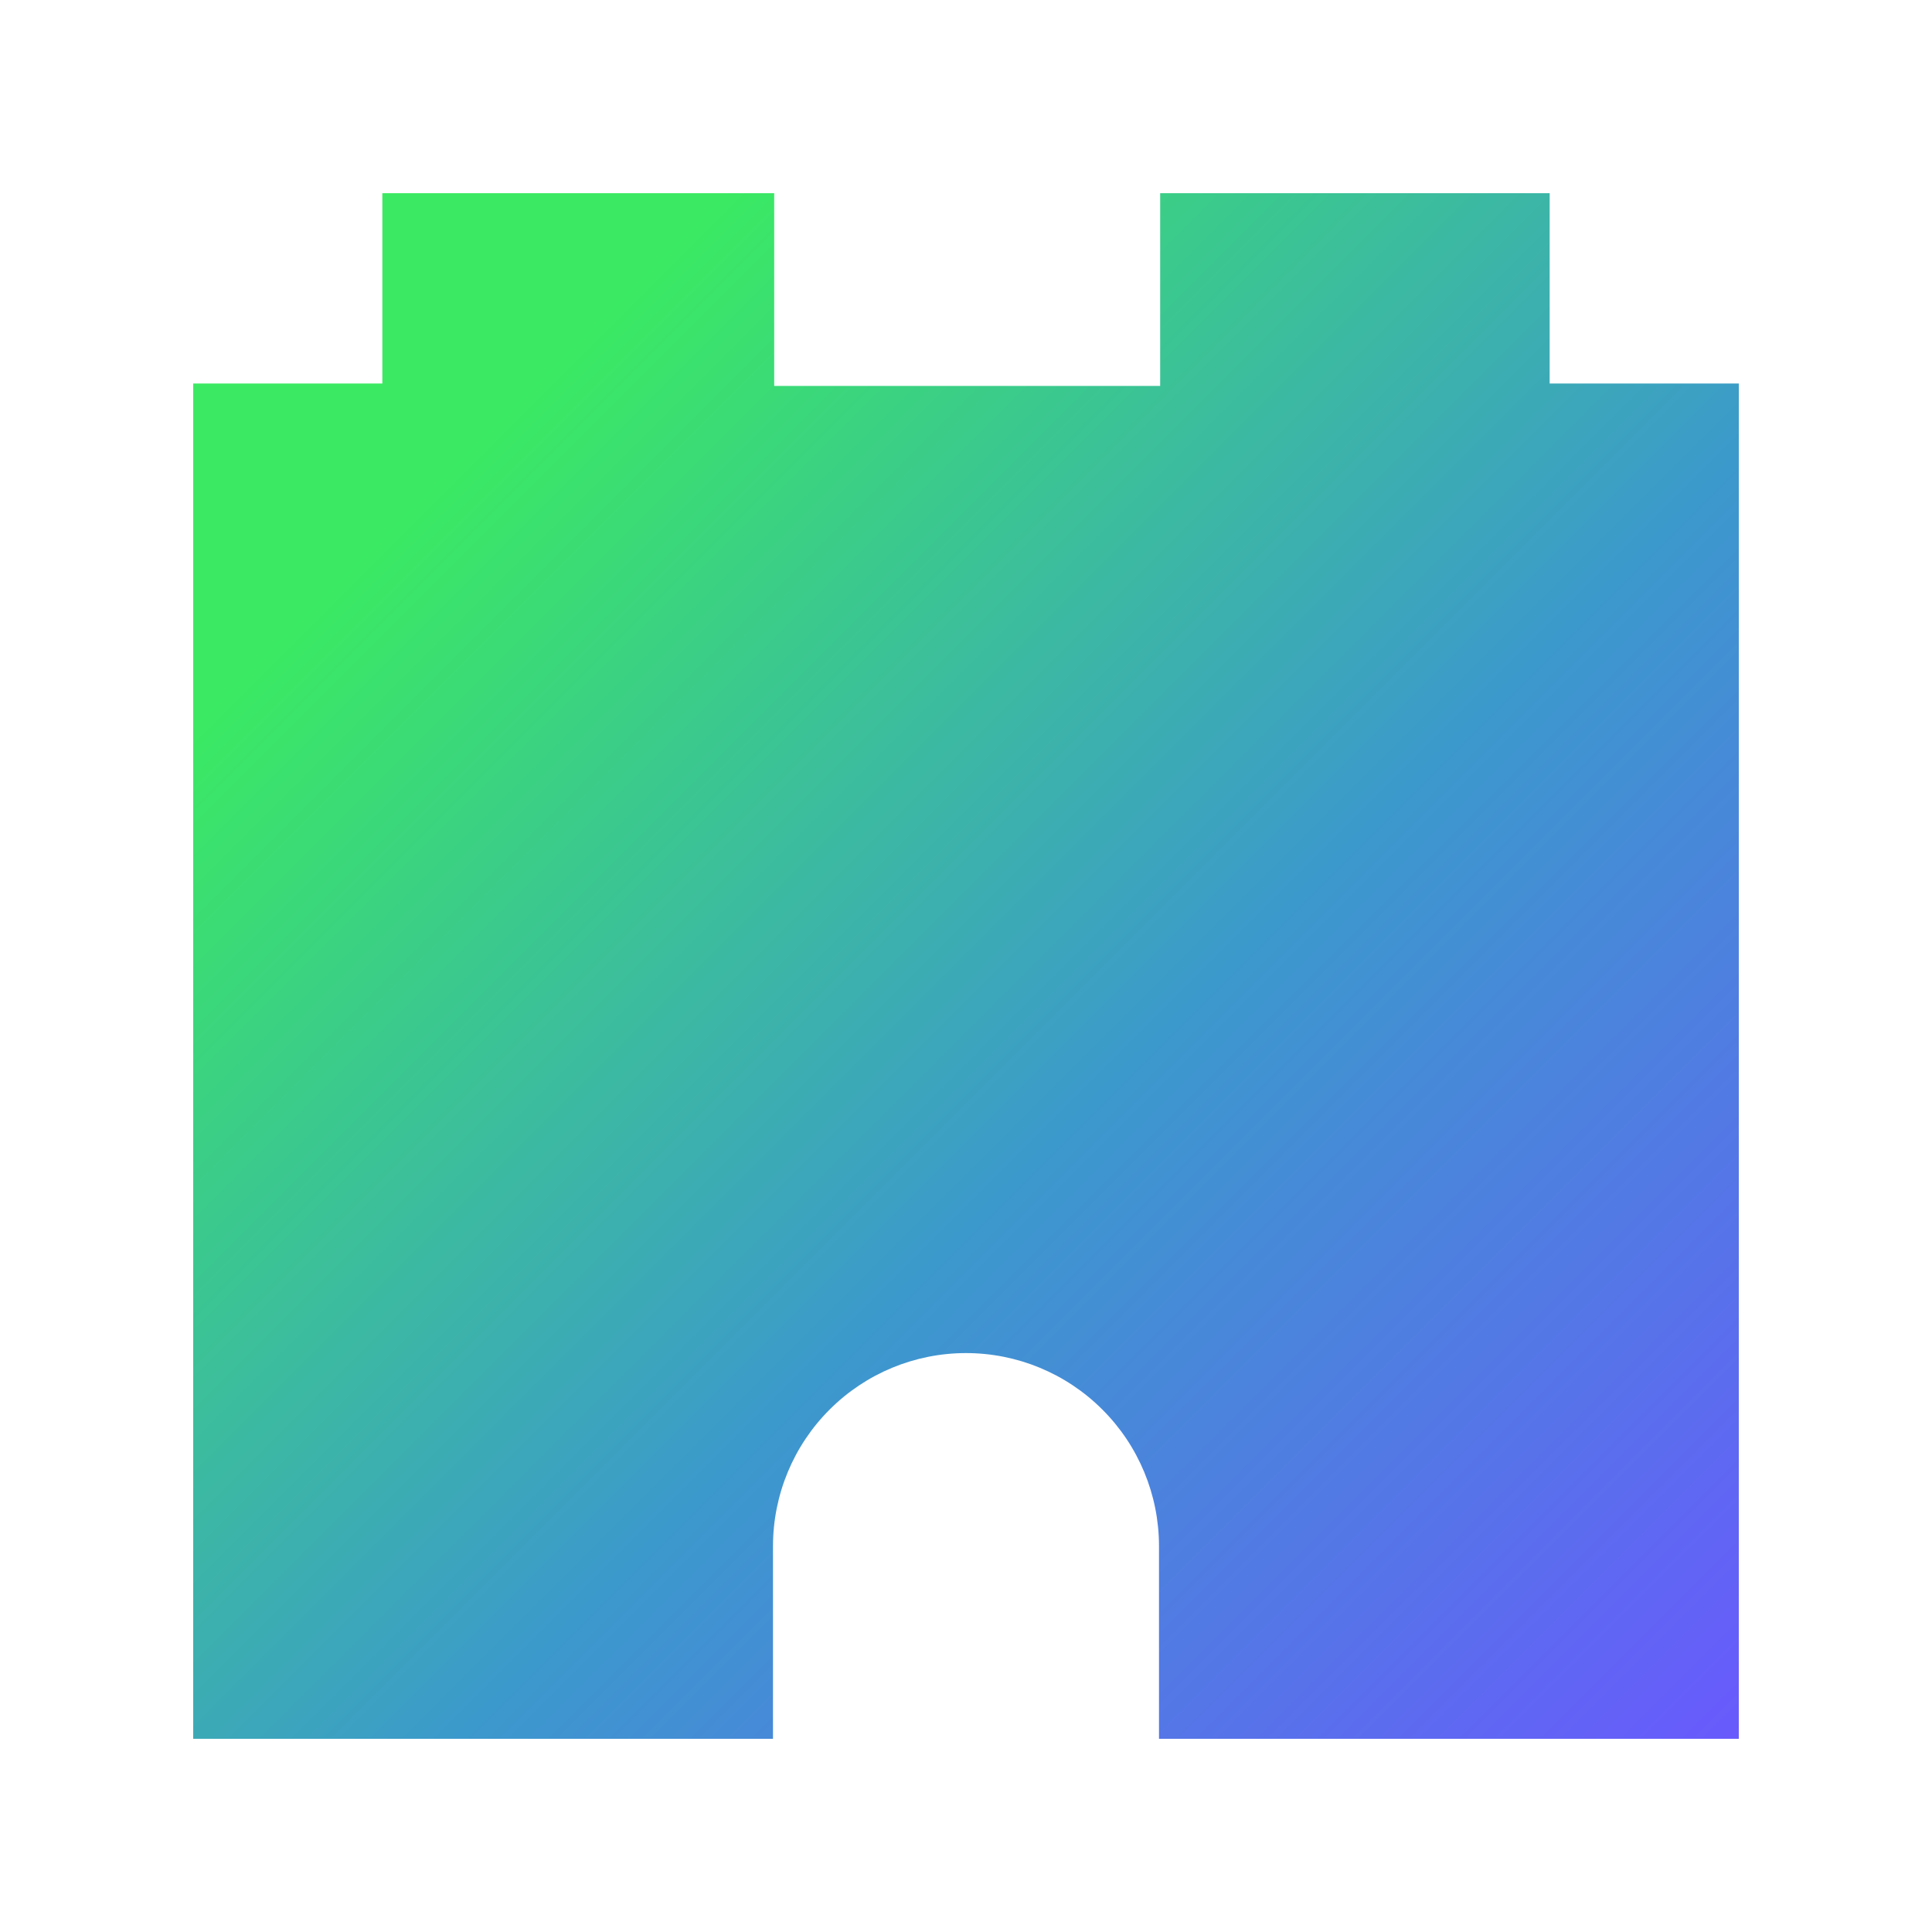
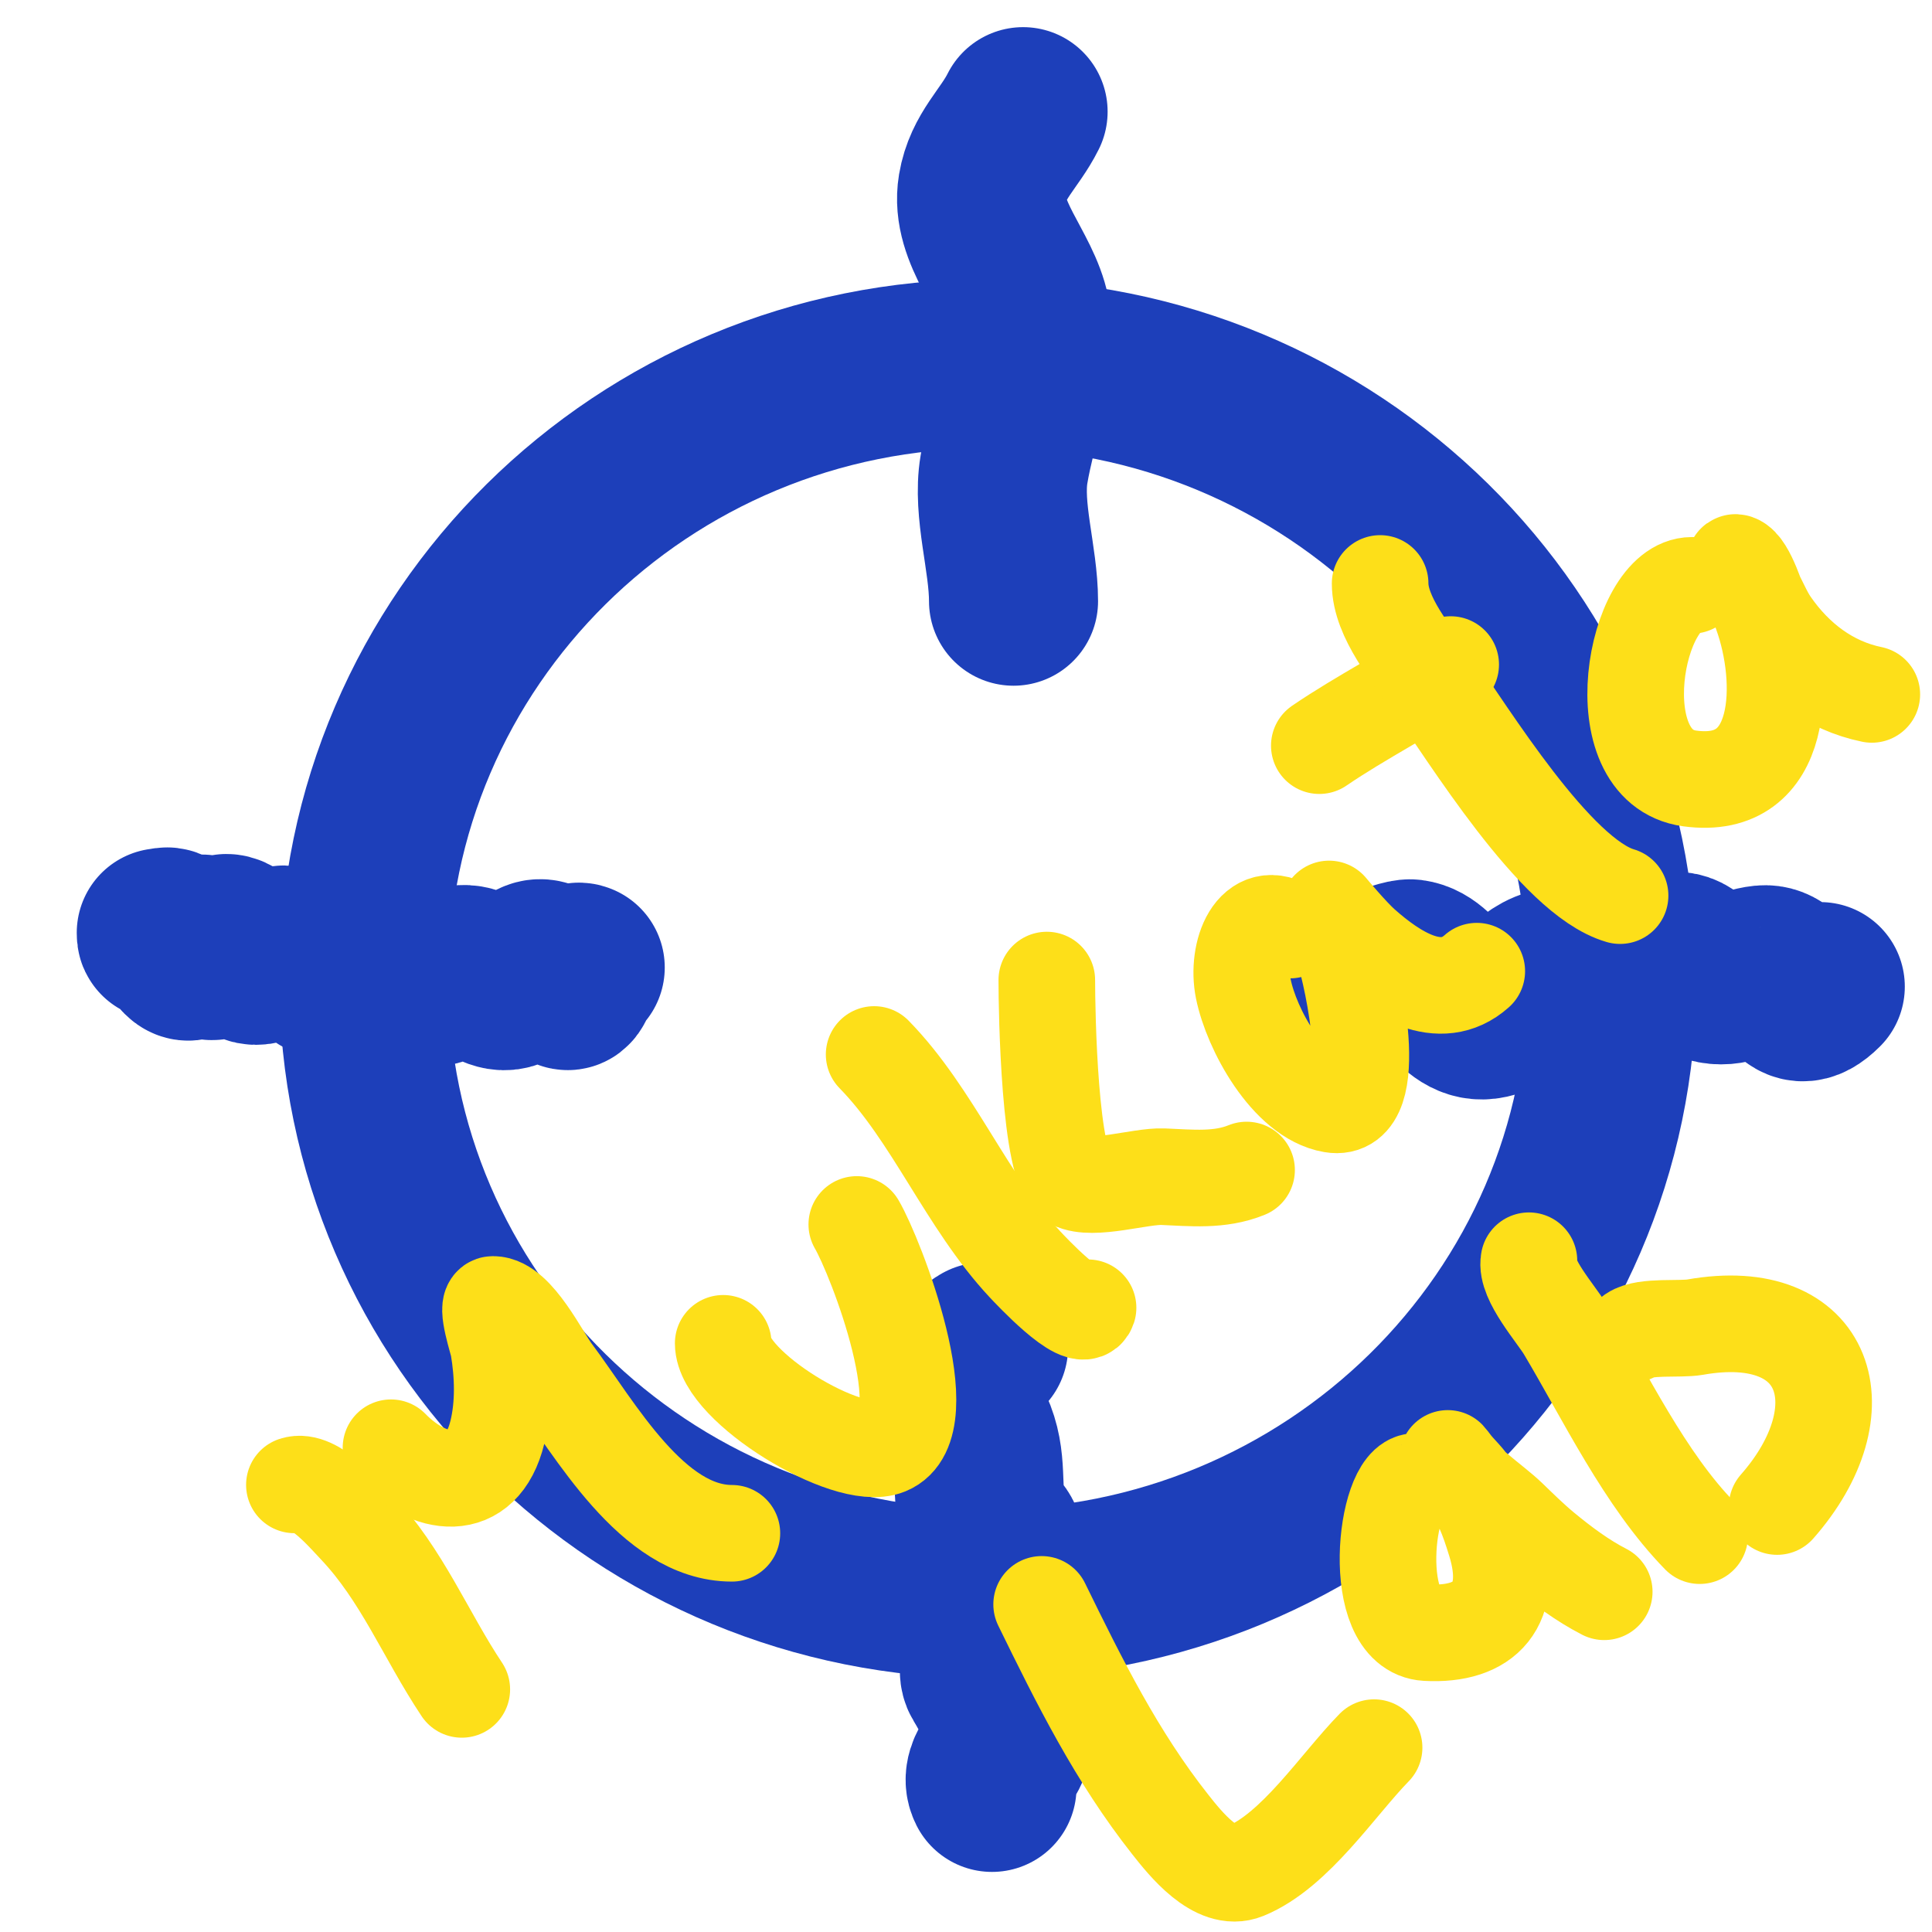
- <svg xmlns="http://www.w3.org/2000/svg" width="40" height="40" viewBox="0 0 40 40" fill="none">
-   <path d="M32.084 7.94V4H24.02V7.99H16.029V4H7.916V7.94H4V36H16.004V32.005C16.006 30.946 16.427 29.931 17.177 29.183C17.926 28.434 18.941 28.014 20 28.014C21.059 28.014 22.074 28.434 22.823 29.183C23.573 29.931 23.994 30.946 23.996 32.005V36H36V7.94H32.084Z" fill="url(#paint0_linear)" />
-   <defs>
-     <linearGradient id="paint0_linear" x1="2.942" y1="4.9" x2="37.777" y2="39.734" gradientUnits="userSpaceOnUse">
-       <stop offset="0.159" stop-color="#3BEA62" />
-       <stop offset="0.54" stop-color="#3C99CC" />
-       <stop offset="0.937" stop-color="#6B57FF" />
-     </linearGradient>
-   </defs>
+ <svg xmlns="http://www.w3.org/2000/svg" stroke-miterlimit="10" style="fill-rule:nonzero;clip-rule:evenodd;stroke-linecap:round;stroke-linejoin:round;" version="1.1" viewBox="0 0 40 40" xml:space="preserve">
+   <defs />
+   <g id="Layer-1">
+     <path d="M20.438 7.531C13.299 7.531 7.531 13.241 7.531 20.281C7.531 27.322 13.299 33 20.438 33C27.576 33 33.375 27.322 33.375 20.281C33.375 13.241 27.576 7.531 20.438 7.531Z" fill="none" fill-rule="evenodd" opacity="1" stroke="#1d3fba" stroke-linecap="round" stroke-linejoin="round" stroke-width="3.5" />
+     <path d="M21.182 2.312C20.9 2.877 20.452 3.225 20.34 3.898C20.187 4.815 21.056 5.619 21.232 6.5C21.425 7.466 20.944 8.771 20.786 9.721C20.646 10.559 20.984 11.569 20.984 12.447" fill="none" fill-rule="evenodd" opacity="1" stroke="#1d3fba" stroke-linecap="round" stroke-linejoin="round" stroke-width="3.5" />
+     <path d="M27.973 20.279C27.922 20.431 28.988 19.928 29.212 19.956C29.852 20.036 30.091 21.16 30.822 20.997C31.379 20.873 31.652 20.213 32.235 20.13C32.693 20.064 33.042 20.603 33.548 20.502C33.98 20.415 34.24 19.874 34.639 19.808C34.982 19.75 35.091 20.163 35.407 20.254C35.834 20.376 36.094 20.121 36.498 20.08C37.088 20.021 37.042 21.072 37.687 20.427" fill="none" fill-rule="evenodd" opacity="1" stroke="#1d3fba" stroke-linecap="round" stroke-linejoin="round" stroke-width="3.5" />
+     <path d="M20.364 27.887C20.039 28.049 19.719 28.991 19.918 29.324C20.366 30.07 20.211 30.524 20.315 31.356C20.344 31.592 20.624 31.706 20.687 31.926C20.805 32.338 20.664 32.833 20.736 33.264C20.805 33.676 20.239 34.435 20.414 34.726C20.66 35.136 20.756 35.347 20.86 35.866C20.945 36.293 20.346 36.622 20.538 37.006" fill="none" fill-rule="evenodd" opacity="1" stroke="#1d3fba" stroke-linecap="round" stroke-linejoin="round" stroke-width="3.5" />
+     <path d="M12.013 20.031C11.872 19.96 11.843 20.454 11.74 20.402C11.562 20.313 11.37 19.832 11.071 19.981C10.829 20.102 10.698 20.456 10.377 20.402C10.123 20.36 9.942 20.123 9.683 20.08C9.379 20.029 9.255 20.275 8.99 20.328C8.628 20.4 8.342 20.069 7.998 20.031C7.617 19.988 7.377 20.3 7.007 20.254C6.639 20.208 6.395 19.85 6.065 19.709C5.711 19.557 5.574 19.882 5.297 19.882C5.057 19.882 4.952 19.492 4.727 19.436C4.508 19.381 4.5 19.813 4.38 19.783C3.902 19.663 4.457 19.095 3.959 19.758C3.819 19.945 3.617 19.375 3.513 19.312C3.375 19.23 3.339 19.47 3.339 19.312" fill="none" fill-rule="evenodd" opacity="1" stroke="#1d3fba" stroke-linecap="round" stroke-linejoin="round" stroke-width="3.5" />
+     <path d="M6.095 30.743C6.505 30.606 7.13 31.345 7.375 31.603C8.325 32.607 8.813 33.854 9.561 34.977" fill="none" fill-rule="evenodd" opacity="1" stroke="#fddf19" stroke-linecap="round" stroke-linejoin="round" stroke-width="2" />
+     <path d="M8.095 29.974C8.875 30.772 9.975 30.971 10.298 29.652C10.437 29.083 10.417 28.455 10.32 27.881C10.304 27.785 10.046 27.007 10.208 27.007C10.68 27.007 11.208 28.094 11.444 28.41C12.32 29.578 13.504 31.745 15.153 31.745" fill="none" fill-rule="evenodd" opacity="1" stroke="#fddf19" stroke-linecap="round" stroke-linejoin="round" stroke-width="2" />
+     <path d="M14.973 27.812C14.973 28.705 17.551 30.285 18.368 29.951C19.482 29.495 18.129 26.016 17.739 25.351" fill="none" fill-rule="evenodd" opacity="1" stroke="#fddf19" stroke-linecap="round" stroke-linejoin="round" stroke-width="2" />
+     <path d="M18.098 21.832C19.319 23.081 20.011 24.883 21.223 26.179C21.321 26.284 22.406 27.447 22.527 27.076" fill="none" fill-rule="evenodd" opacity="1" stroke="#fddf19" stroke-linecap="round" stroke-linejoin="round" stroke-width="2" />
+     <path d="M21.673 20.291C21.673 20.957 21.727 24.206 22.212 24.454C22.623 24.664 23.612 24.343 24.078 24.362C24.664 24.386 25.251 24.452 25.809 24.224" fill="none" fill-rule="evenodd" opacity="1" stroke="#fddf19" stroke-linecap="round" stroke-linejoin="round" stroke-width="2" />
+     <path d="M26.708 19.256C25.965 18.749 25.591 19.728 25.742 20.475C25.91 21.307 26.673 22.711 27.585 22.867C28.646 23.048 27.982 20.167 27.832 19.693C27.739 19.397 27.517 18.819 27.517 18.819C27.517 18.819 27.958 19.351 28.214 19.578C28.847 20.137 29.807 20.794 30.575 20.107" fill="none" fill-rule="evenodd" opacity="1" stroke="#fddf19" stroke-linecap="round" stroke-linejoin="round" stroke-width="2" />
+     <path d="M27.315 15.438C28.198 14.836 29.152 14.361 30.035 13.759" fill="none" fill-rule="evenodd" opacity="1" stroke="#fddf19" stroke-linecap="round" stroke-linejoin="round" stroke-width="2" />
+     <path d="M28.574 12.08C28.574 12.777 29.233 13.556 29.608 14.081C30.404 15.193 32.194 18.149 33.542 18.543" fill="none" fill-rule="evenodd" opacity="1" stroke="#fddf19" stroke-linecap="round" stroke-linejoin="round" stroke-width="2" />
+     <path d="M21.566 33.217C22.35 34.82 23.12 36.37 24.23 37.775C24.534 38.16 25.184 38.985 25.785 38.739C26.817 38.317 27.696 36.953 28.449 36.183" fill="none" fill-rule="evenodd" opacity="1" stroke="#fddf19" stroke-linecap="round" stroke-linejoin="round" stroke-width="2" />
+     <path d="M31.655 26.102C31.579 26.49 32.216 27.202 32.409 27.525C33.24 28.919 34.053 30.63 35.19 31.794" fill="none" fill-rule="evenodd" opacity="1" stroke="#fddf19" stroke-linecap="round" stroke-linejoin="round" stroke-width="2" />
+     <path d="M33.8 27.621C34.059 27.445 34.779 27.533 35.096 27.477C37.864 26.988 38.546 29.198 36.793 31.191" fill="none" fill-rule="evenodd" opacity="1" stroke="#fddf19" stroke-linecap="round" stroke-linejoin="round" stroke-width="2" />
+     <path d="M35.03 12.119C33.843 12.119 33.167 15.869 34.984 16.117C36.971 16.388 36.969 14.072 36.478 12.707C36.406 12.506 36.173 11.725 35.949 11.649C35.842 11.612 36.051 11.856 36.11 11.955C36.168 12.051 36.238 12.139 36.294 12.237C36.423 12.461 36.516 12.707 36.662 12.919C37.169 13.654 37.88 14.198 38.754 14.377" fill="none" fill-rule="evenodd" opacity="1" stroke="#fddf19" stroke-linecap="round" stroke-linejoin="round" stroke-width="2" />
+     <path d="M29.306 30.674C28.673 30.674 28.346 33.738 29.536 33.802C30.759 33.868 31.36 33.213 30.961 31.921C30.814 31.444 30.662 31.011 30.341 30.627C30.267 30.539 30.185 30.457 30.111 30.369C30.065 30.314 29.941 30.14 29.973 30.204C30.188 30.643 30.901 31.102 31.237 31.427C31.47 31.652 31.701 31.88 31.95 32.086C32.341 32.409 32.763 32.725 33.214 32.956" fill="none" fill-rule="evenodd" opacity="1" stroke="#fddf19" stroke-linecap="round" stroke-linejoin="round" stroke-width="2" />
+   </g>
</svg>
